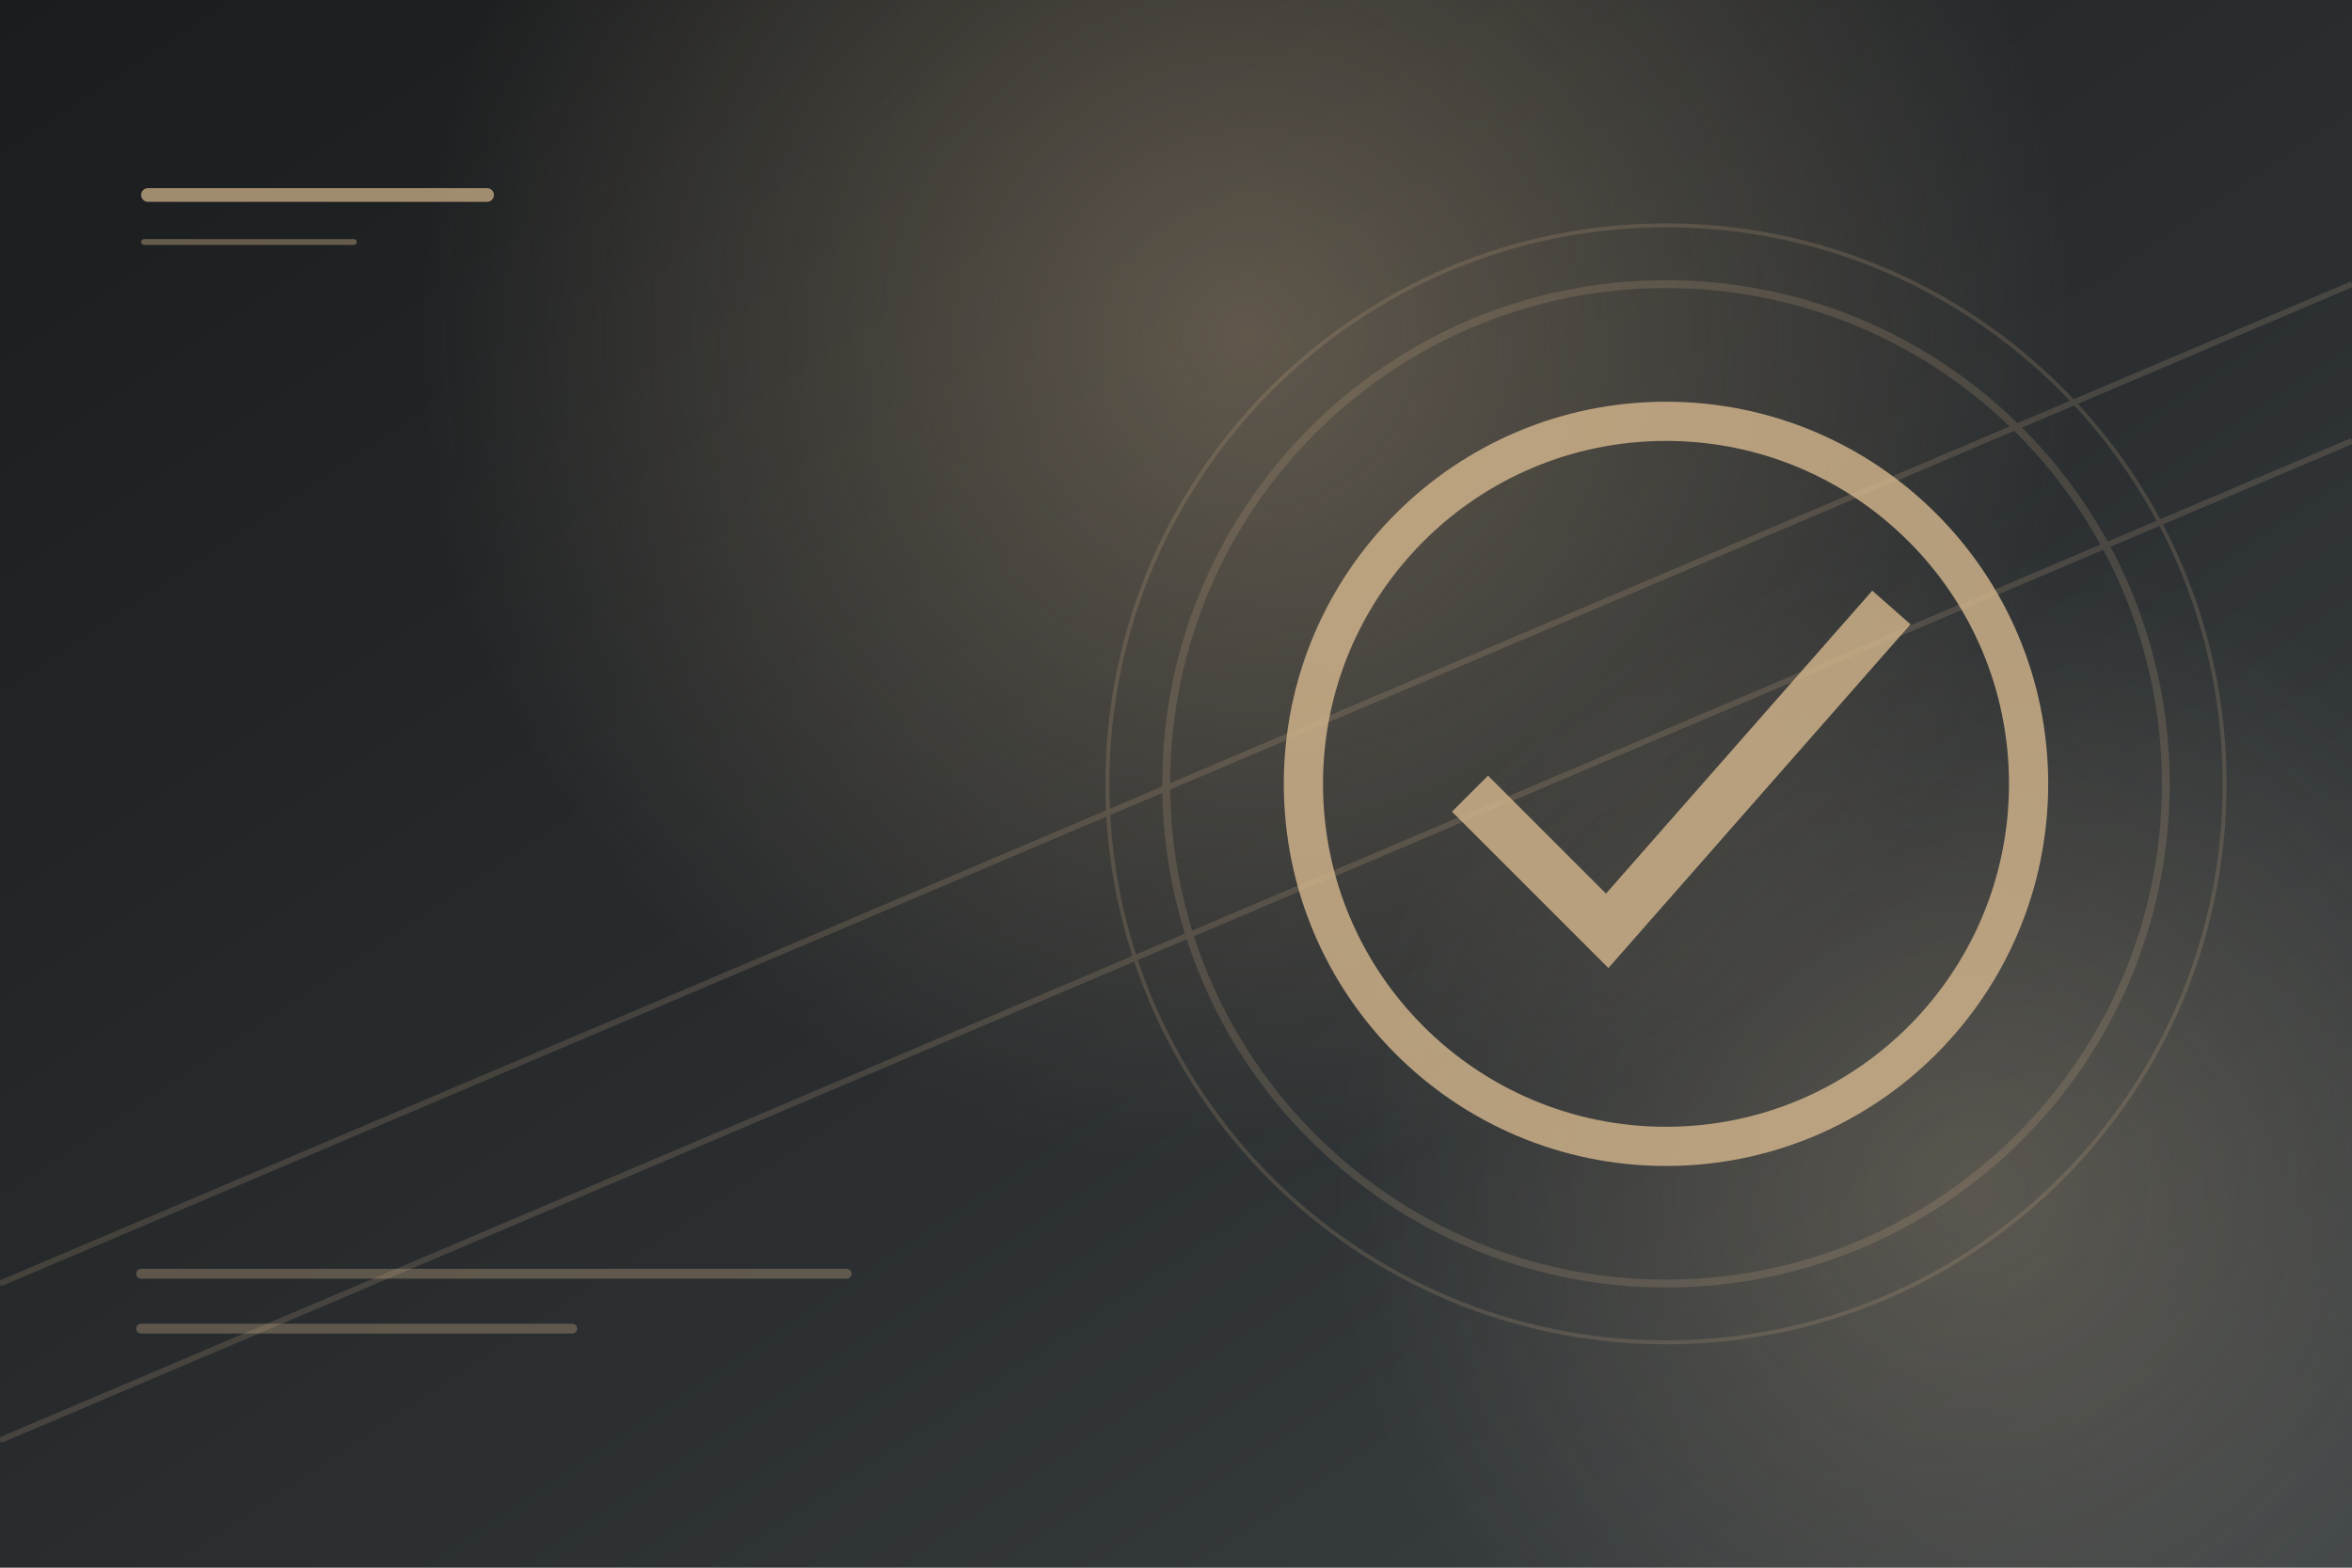
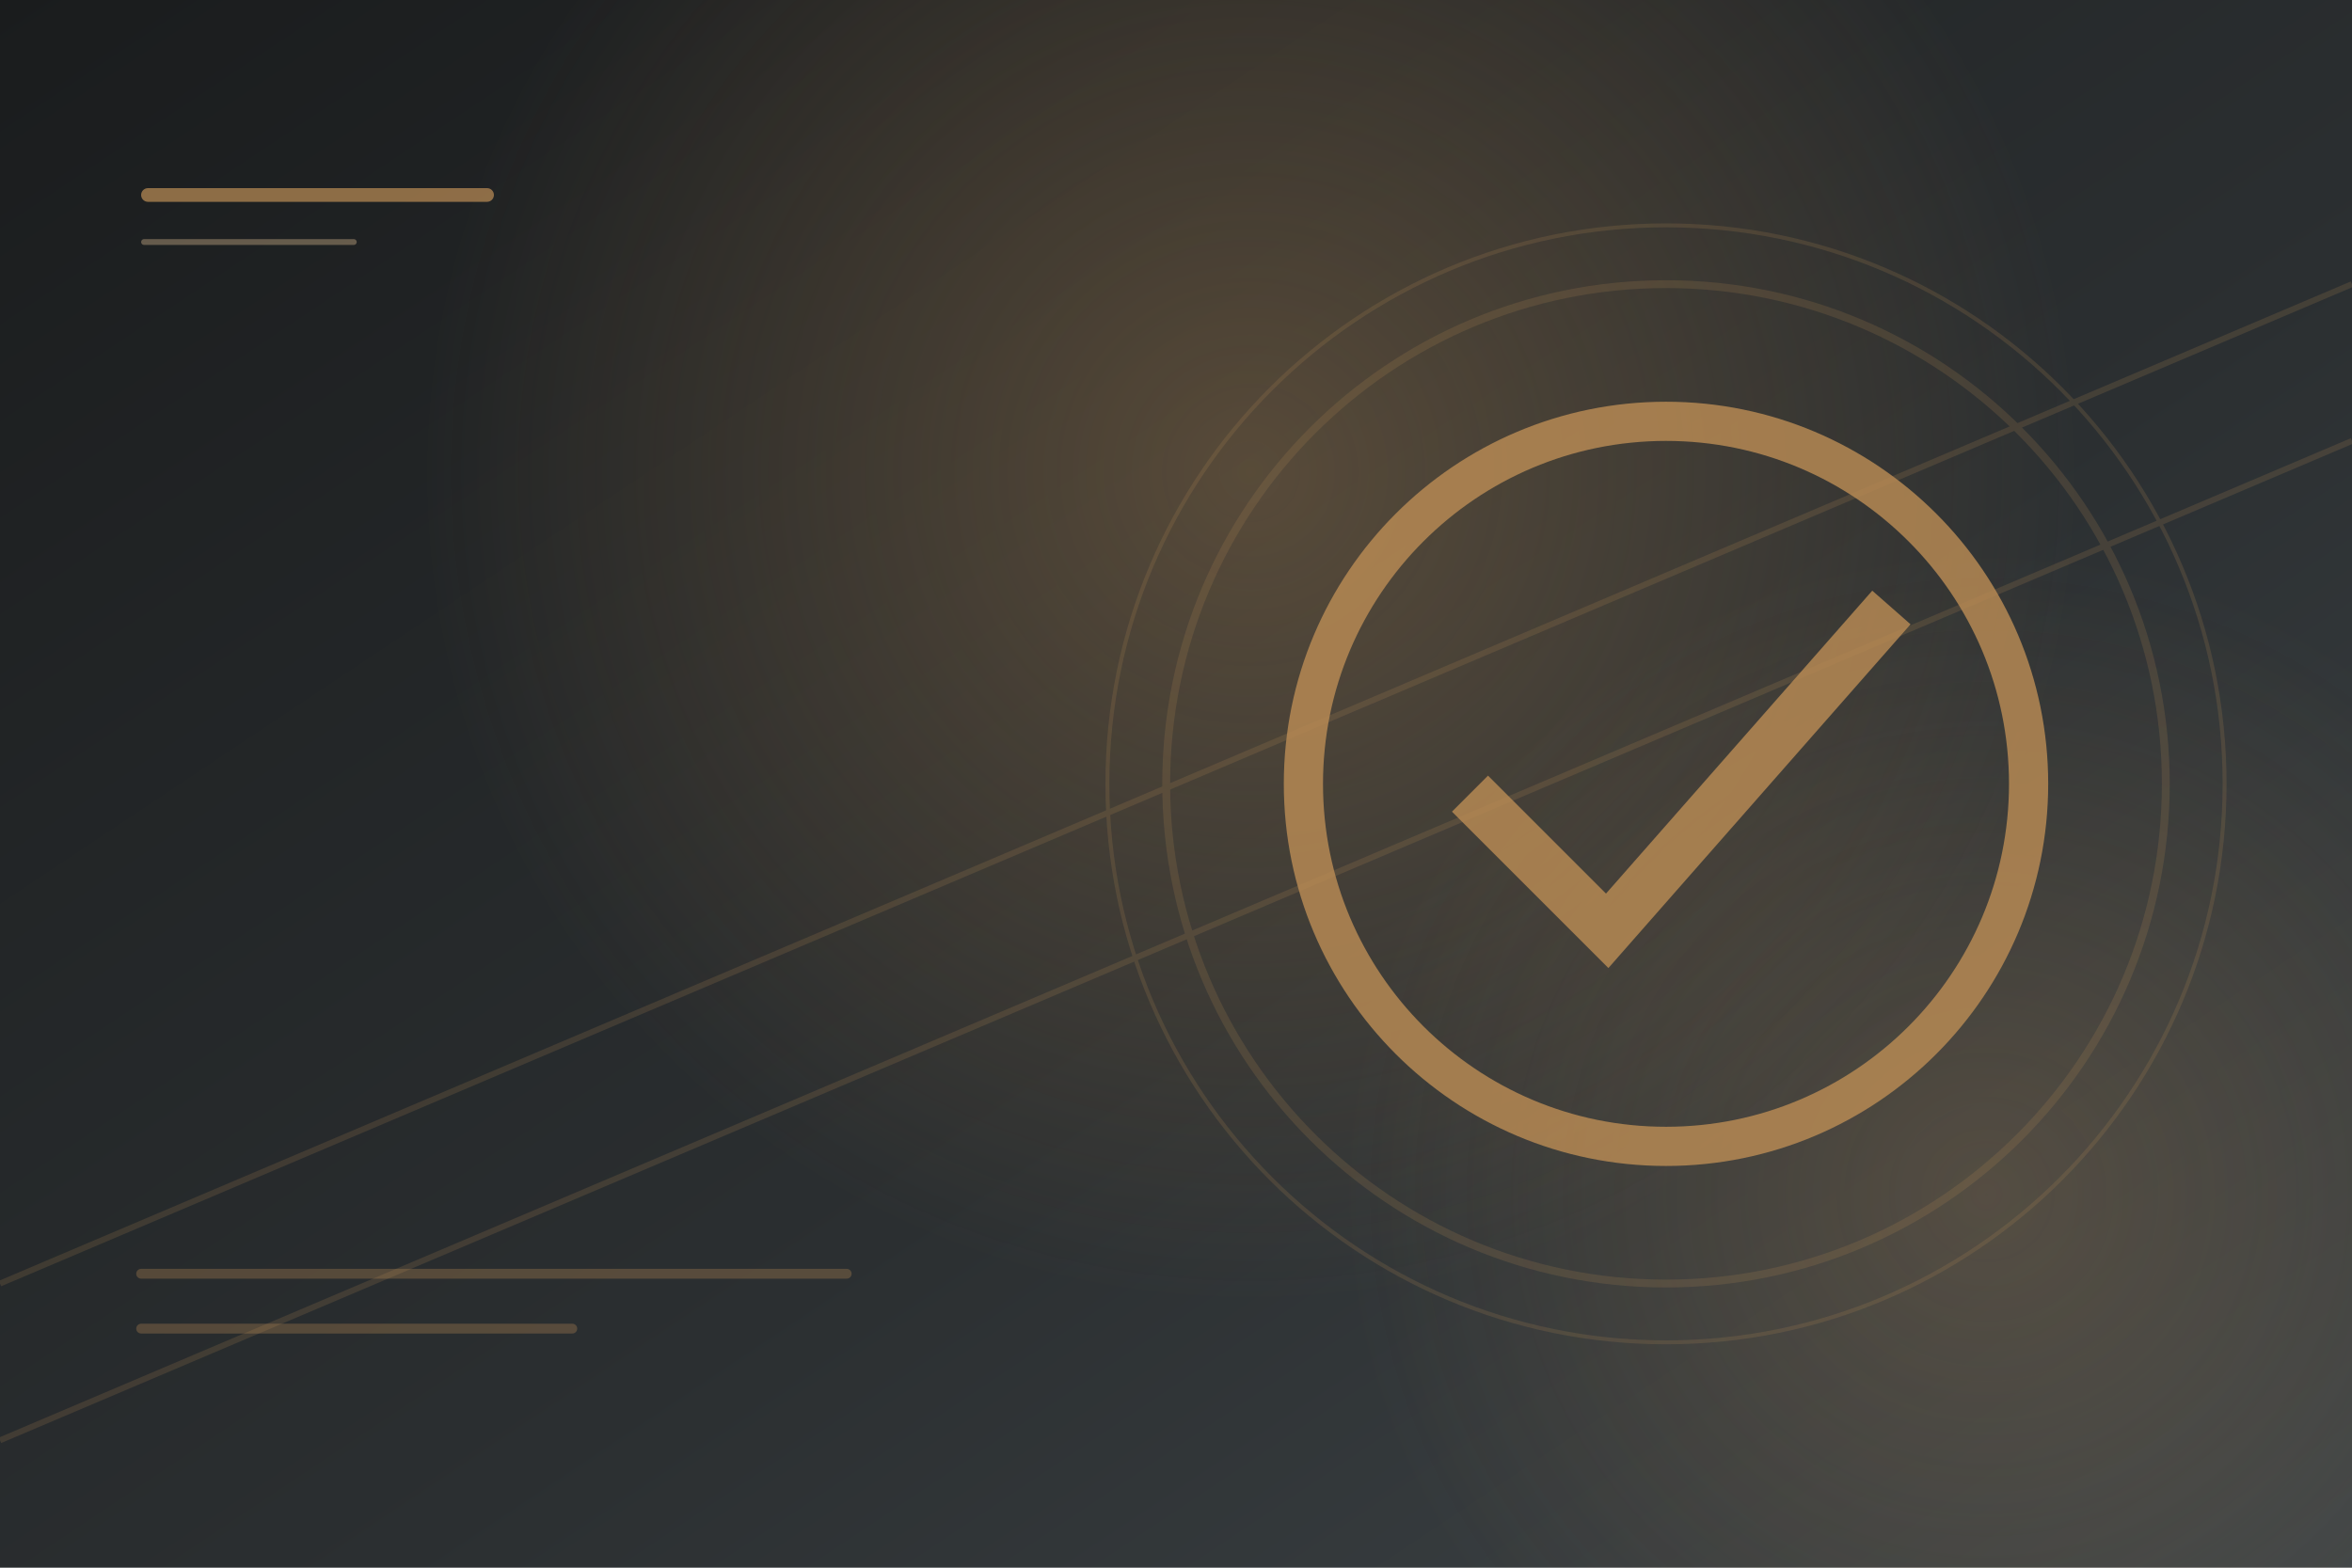
<svg xmlns="http://www.w3.org/2000/svg" width="1200" height="800" viewBox="0 0 1200 800" preserveAspectRatio="xMidYMid meet" role="img" aria-labelledby="title desc">
  <defs>
    <linearGradient id="bg" x1="0" y1="0" x2="1" y2="1">
      <stop stop-color="#1a1c1d" />
      <stop offset=".58" stop-color="#2b2f31" />
      <stop offset="1" stop-color="#3e4447" />
    </linearGradient>
    <radialGradient id="glow">
-       <stop stop-color="#d2b48c" stop-opacity=".34" />
-       <stop offset="1" stop-color="#d2b48c" stop-opacity="0" />
+       <stop stop-color="#b98b54" stop-opacity=".34" />
+       <stop offset="1" stop-color="#b98b54" stop-opacity="0" />
    </radialGradient>
  </defs>
  <rect width="1200" height="800" fill="url(#bg)" />
-   <circle cx="636" cy="173" r="420" fill="url(#glow)" />
-   <circle cx="1009" cy="610" r="330" fill="url(#glow)" opacity=".7" />
-   <g fill="none" stroke="#d2b48c" opacity=".18">
+   <circle cx="638" cy="242" r="420" fill="url(#glow)" />
+   <circle cx="1014" cy="610" r="330" fill="url(#glow)" opacity=".7" />
+   <g fill="none" stroke="#b98b54" opacity=".18">
    <path d="M0 655 1200 145M0 735 1200 225" stroke-width="3" />
    <circle cx="850" cy="400" r="255" stroke-width="4" />
    <circle cx="850" cy="400" r="285" stroke-width="2" />
  </g>
-   <g color="#d2b48c" opacity=".82">
+   <g color="#b98b54" opacity=".82">
    <circle cx="850" cy="400" r="185" fill="none" stroke="currentColor" stroke-width="20" />
    <path d="m750 405 70 70 145-165" fill="none" stroke="currentColor" stroke-width="26" />
  </g>
-   <rect x="72" y="96" width="180" height="7" rx="3.5" fill="#d2b48c" opacity=".72" />
+   <rect x="72" y="96" width="180" height="7" rx="3.5" fill="#b98b54" opacity=".72" />
  <rect x="72" y="122" width="110" height="3" rx="1.5" fill="#d2b48c" opacity=".4" />
-   <path d="M72 650h360M72 678h220" stroke="#d2b48c" stroke-width="5" stroke-linecap="round" opacity=".32" />
+   <path d="M72 650h360M72 678h220" stroke="#b98b54" stroke-width="5" stroke-linecap="round" opacity=".32" />
</svg>
